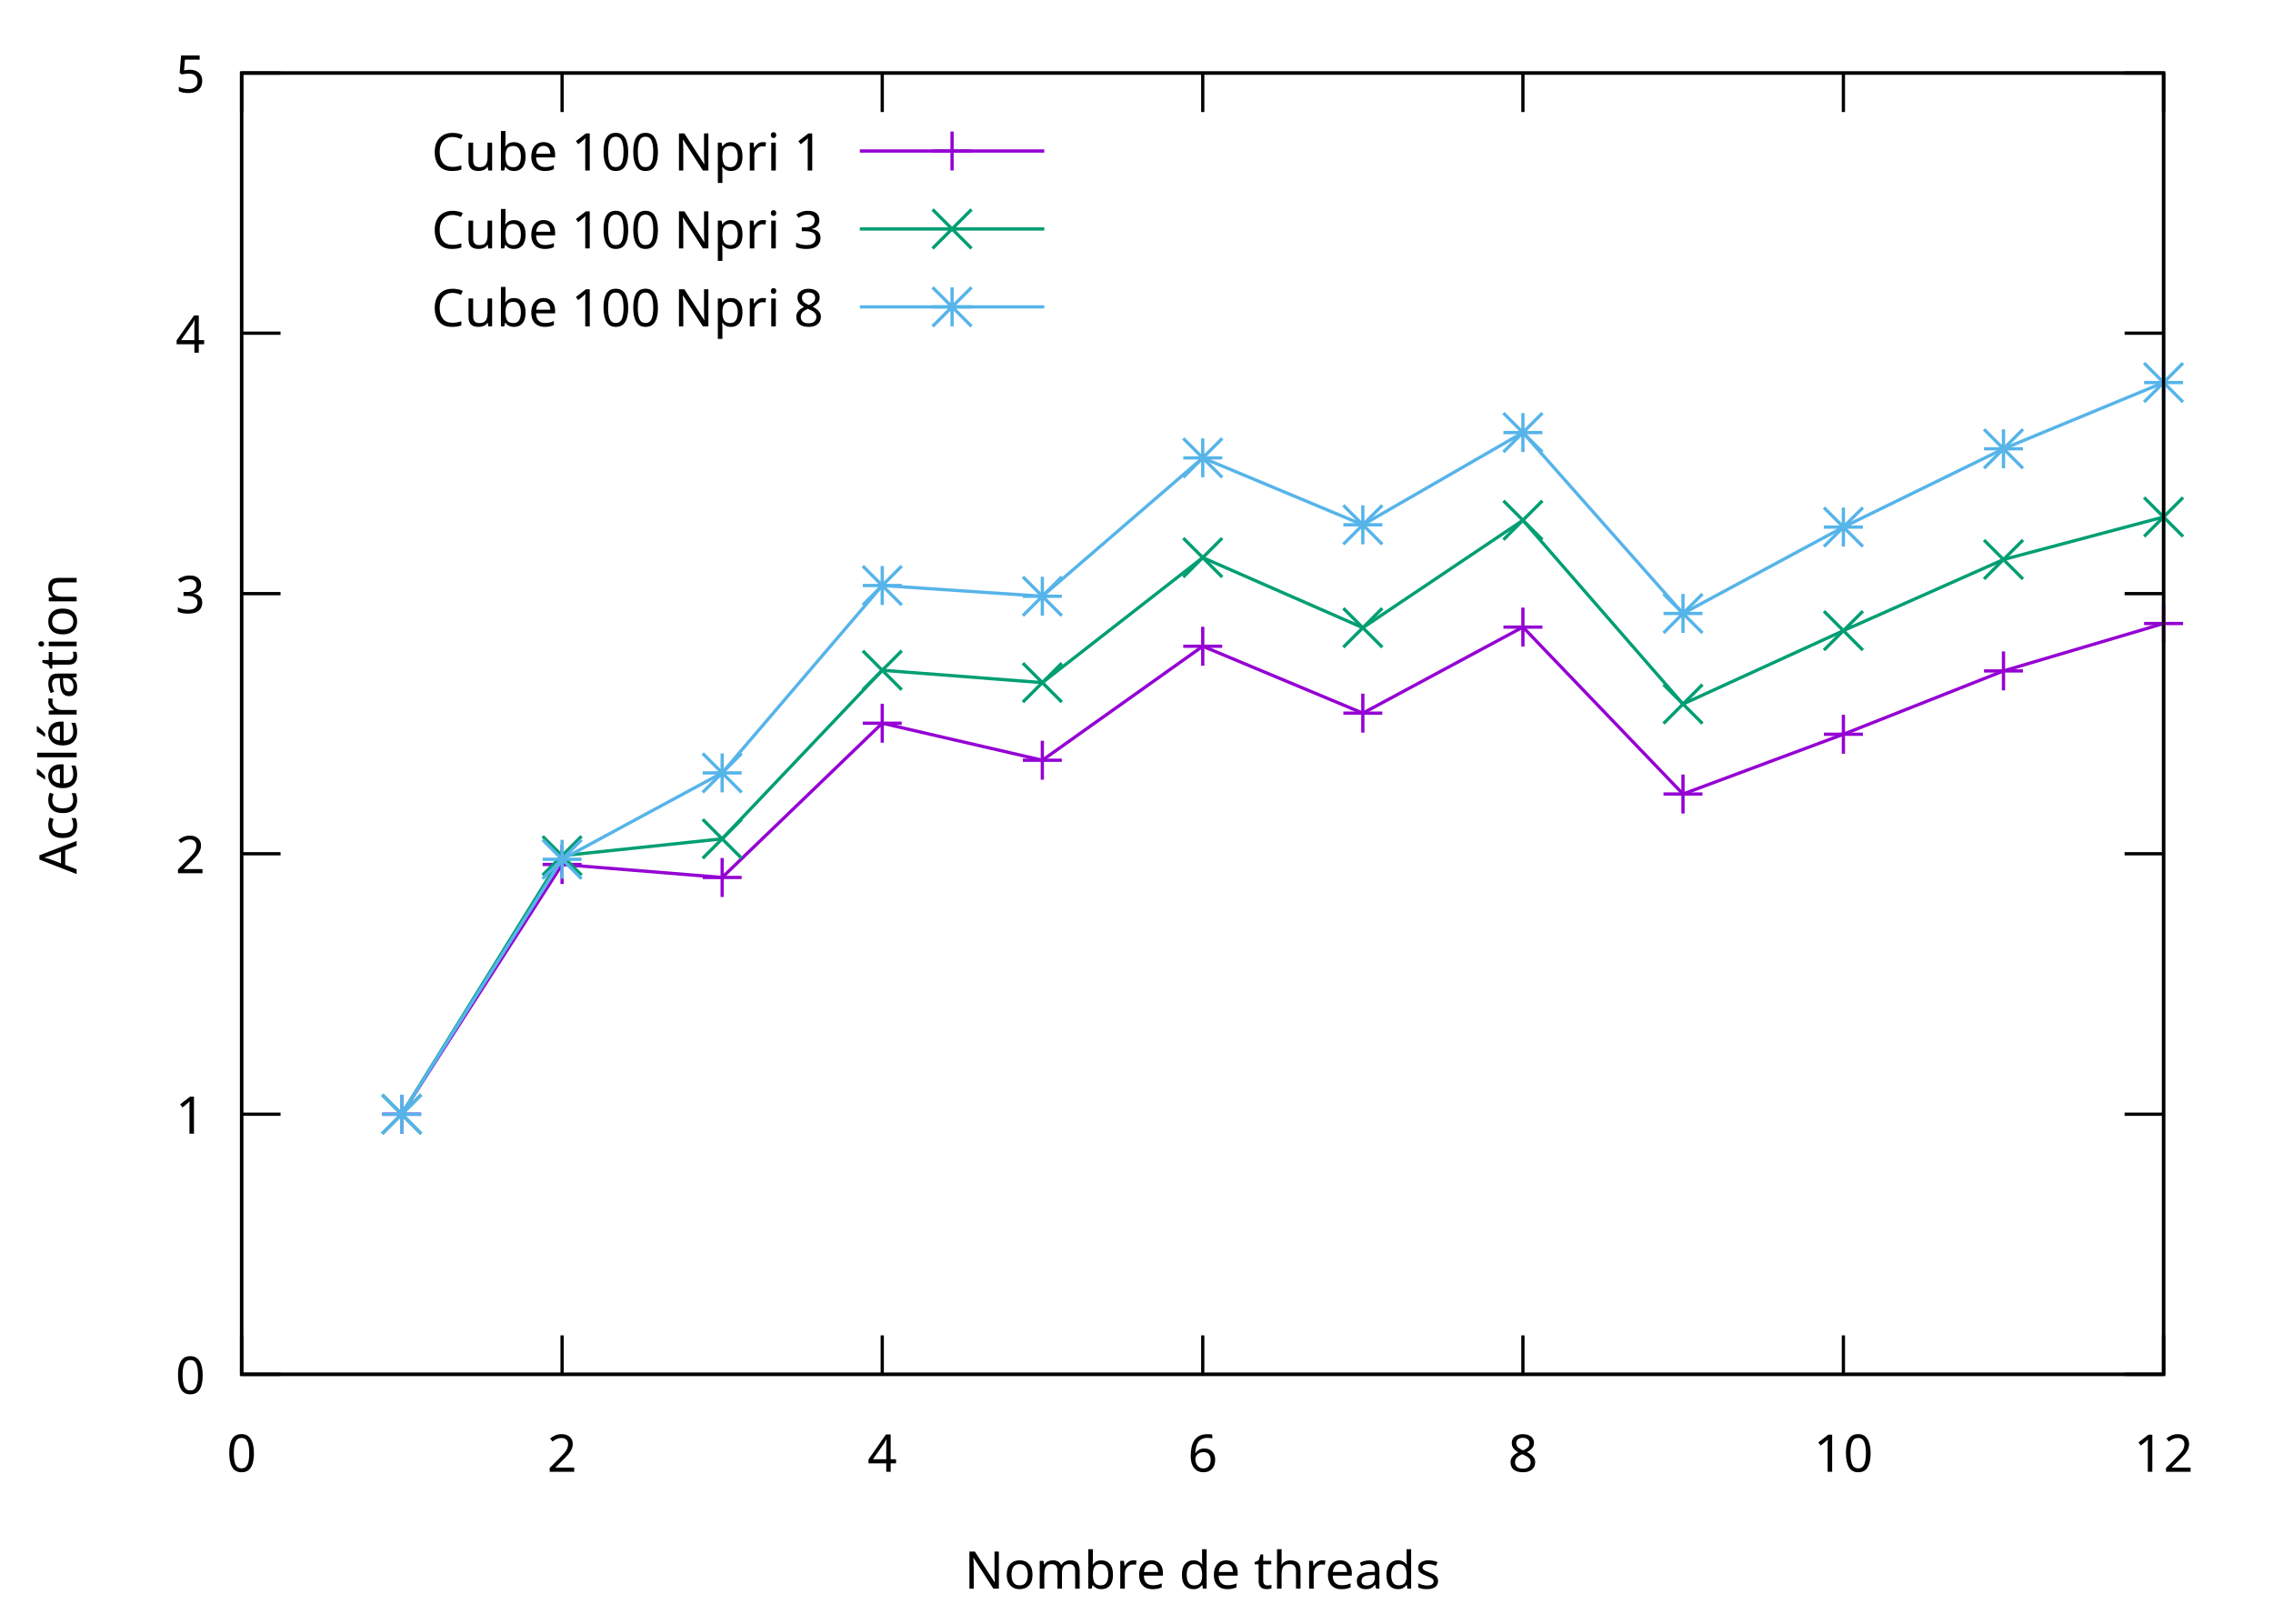
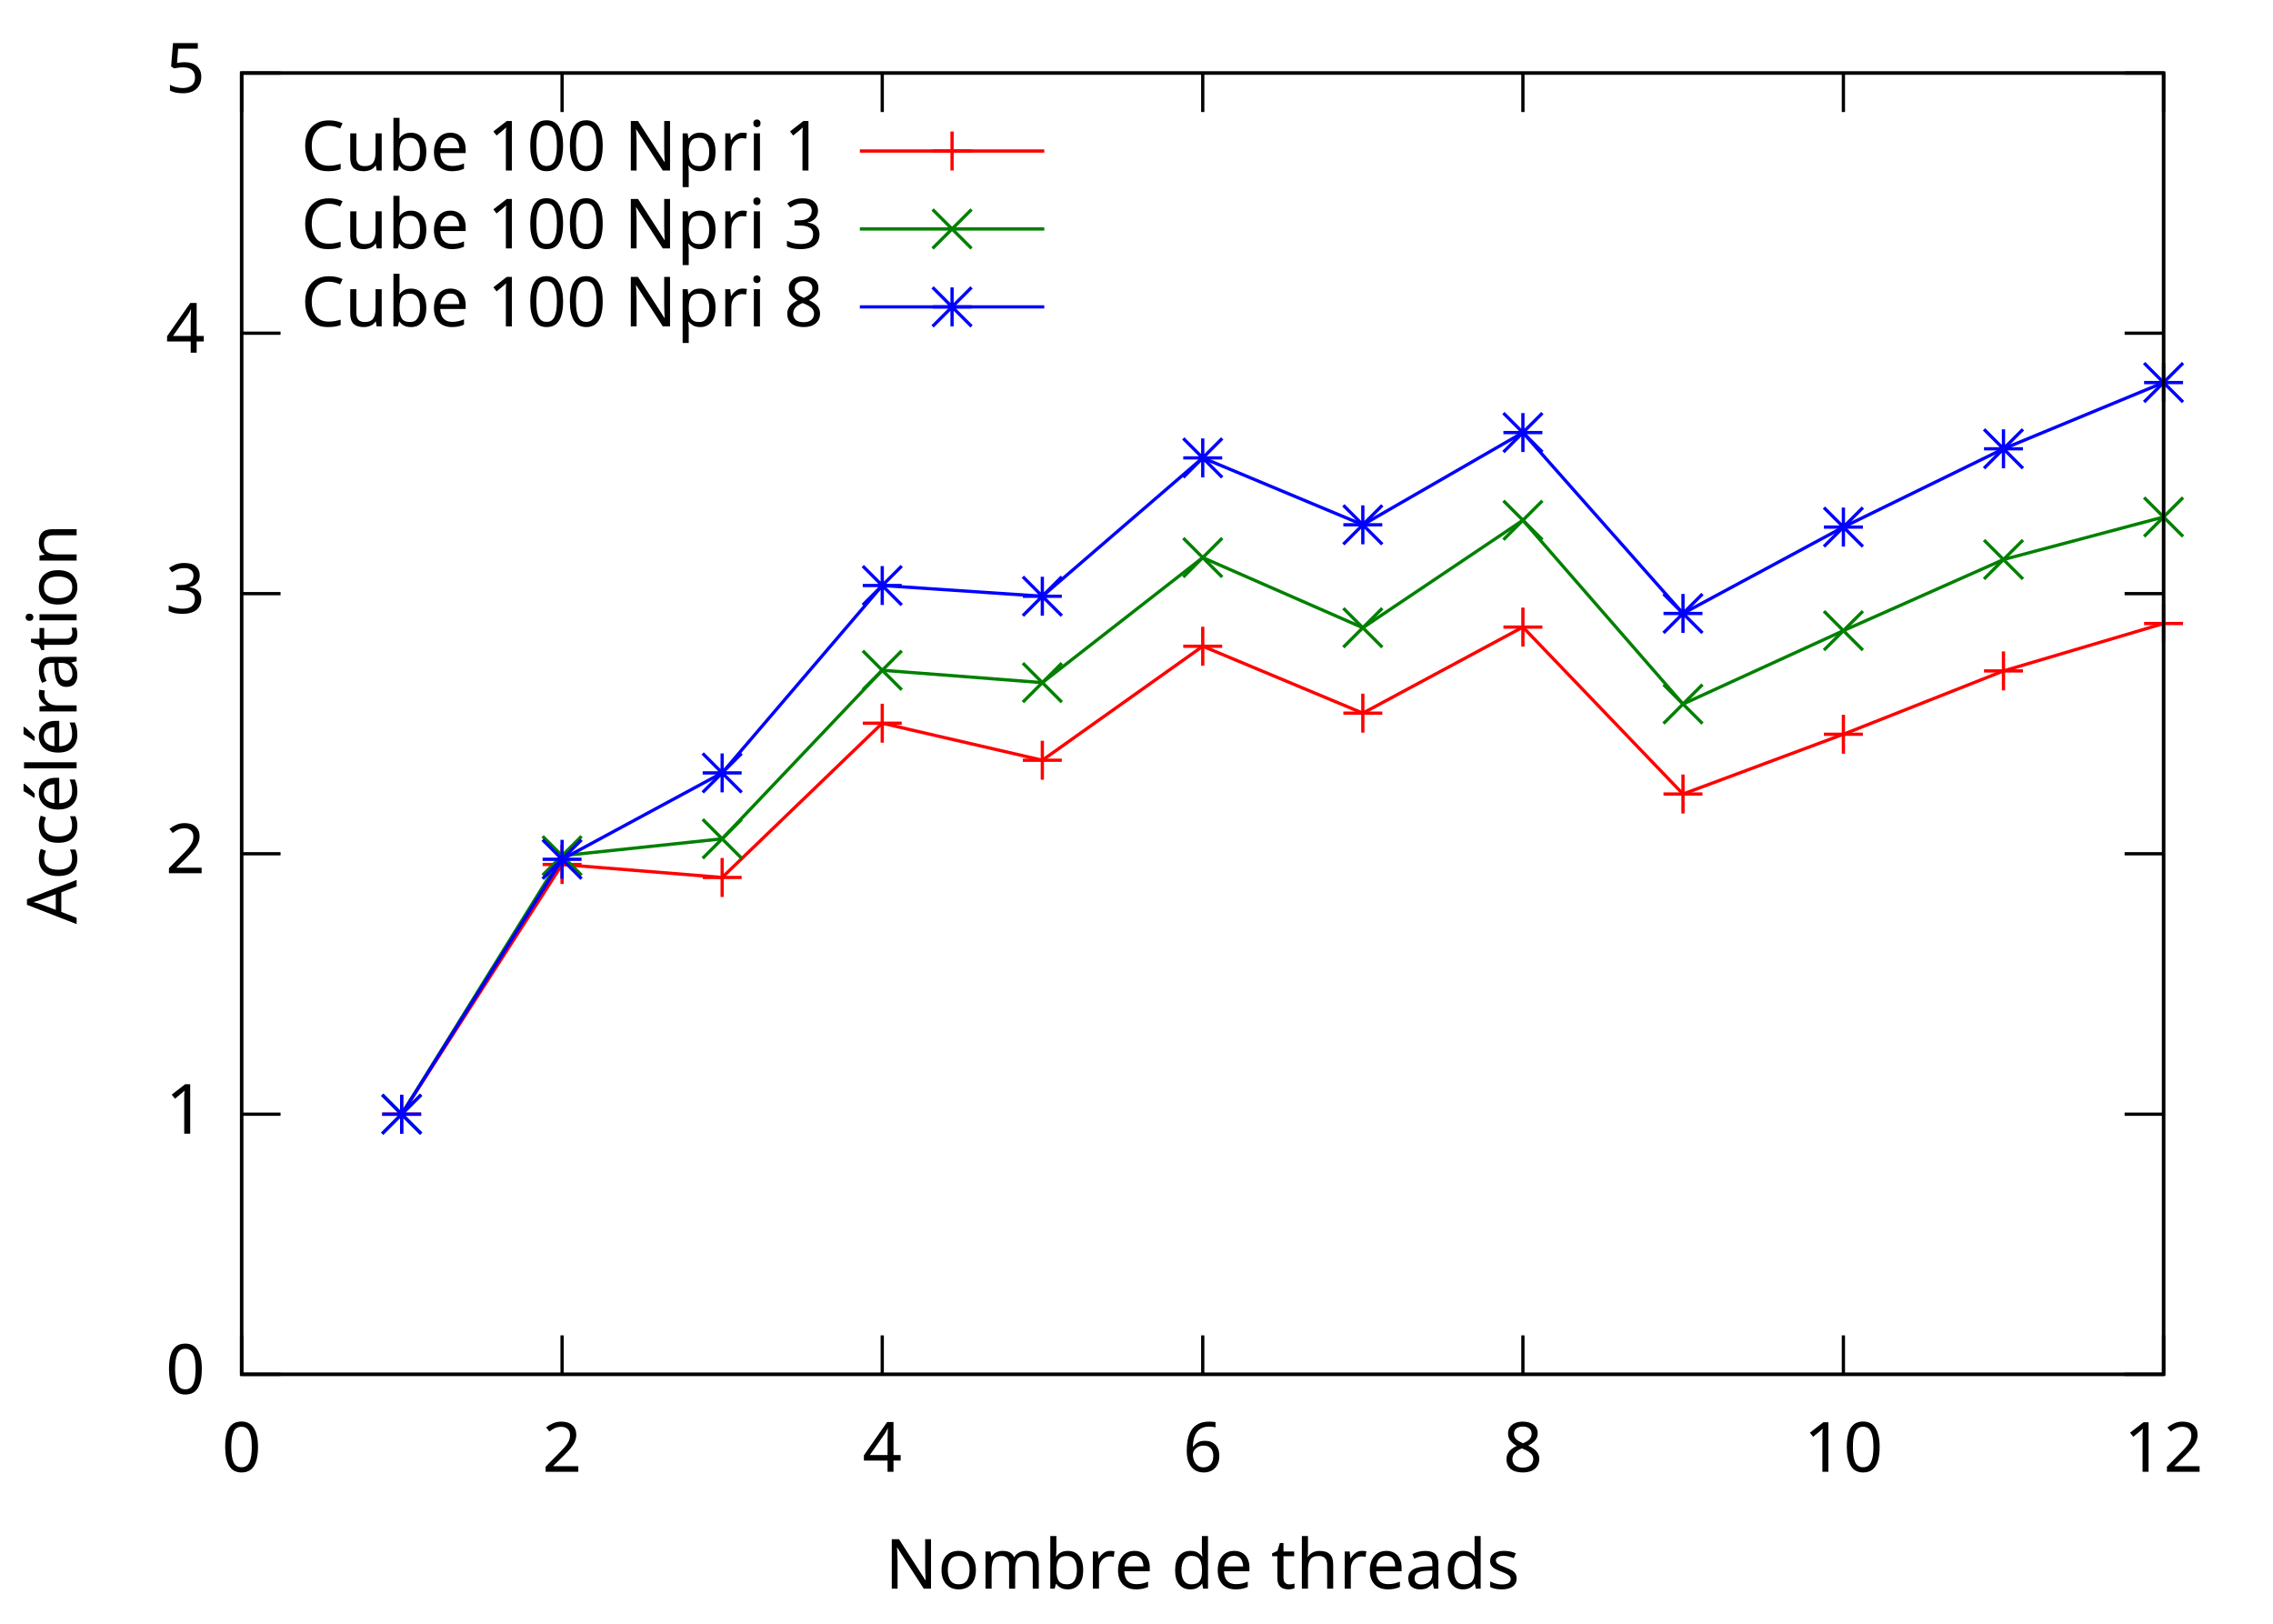
<svg xmlns="http://www.w3.org/2000/svg" xmlns:xlink="http://www.w3.org/1999/xlink" width="700" height="500" viewBox="0 0 700 500">
  <g id="gnuplot_canvas">
    <rect x="0" y="0" width="700" height="500" fill="none" />
    <defs>
      <circle id="gpDot" r="0.5" stroke-width="0.5" />
      <path id="gpPt0" stroke-width="0.167" stroke="currentColor" d="M-1,0 h2 M0,-1 v2" />
      <path id="gpPt1" stroke-width="0.167" stroke="currentColor" d="M-1,-1 L1,1 M1,-1 L-1,1" />
      <path id="gpPt2" stroke-width="0.167" stroke="currentColor" d="M-1,0 L1,0 M0,-1 L0,1 M-1,-1 L1,1 M-1,1 L1,-1" />
      <rect id="gpPt3" stroke-width="0.167" stroke="currentColor" x="-1" y="-1" width="2" height="2" />
      <rect id="gpPt4" stroke-width="0.167" stroke="currentColor" fill="currentColor" x="-1" y="-1" width="2" height="2" />
      <circle id="gpPt5" stroke-width="0.167" stroke="currentColor" cx="0" cy="0" r="1" />
      <use xlink:href="#gpPt5" id="gpPt6" fill="currentColor" stroke="none" />
      <path id="gpPt7" stroke-width="0.167" stroke="currentColor" d="M0,-1.33 L-1.33,0.67 L1.33,0.67 z" />
      <use xlink:href="#gpPt7" id="gpPt8" fill="currentColor" stroke="none" />
      <use xlink:href="#gpPt7" id="gpPt9" stroke="currentColor" transform="rotate(180)" />
      <use xlink:href="#gpPt9" id="gpPt10" fill="currentColor" stroke="none" />
      <use xlink:href="#gpPt3" id="gpPt11" stroke="currentColor" transform="rotate(45)" />
      <use xlink:href="#gpPt11" id="gpPt12" fill="currentColor" stroke="none" />
-       <path id="gpPt13" stroke-width="0.167" stroke="currentColor" d="M0,1.330 L1.265,0.411 L0.782,-1.067 L-0.782,-1.076 L-1.265,0.411 z" />
-       <use xlink:href="#gpPt13" id="gpPt14" fill="currentColor" stroke="none" />
-       <filter id="textbox" filterUnits="objectBoundingBox" x="0" y="0" height="1" width="1">
-         <feFlood flood-color="white" flood-opacity="1" result="bgnd" />
-         <feComposite in="SourceGraphic" in2="bgnd" operator="atop" />
-       </filter>
      <filter id="greybox" filterUnits="objectBoundingBox" x="0" y="0" height="1" width="1">
        <feFlood flood-color="lightgrey" flood-opacity="1" result="grey" />
        <feComposite in="SourceGraphic" in2="grey" operator="atop" />
      </filter>
    </defs>
-     <g fill="none" color="white" stroke="currentColor" stroke-width="1.00" stroke-linecap="butt" stroke-linejoin="miter">
+     <g style="fill:none; color:white; stroke:currentColor; stroke-width:1.00; stroke-linecap:butt; stroke-linejoin:miter">
</g>
-     <g fill="none" color="black" stroke="currentColor" stroke-width="1.00" stroke-linecap="butt" stroke-linejoin="miter">
+     <g style="fill:none; color:black; stroke:currentColor; stroke-width:1.00; stroke-linecap:butt; stroke-linejoin:miter">
      <path stroke="black" d="M74.4,423.2 L86.4,423.2 M666.3,423.2 L654.3,423.2  " />
-       <g transform="translate(63.2,429.2)" stroke="none" fill="black" font-family="Verdana" font-size="16.00" text-anchor="end">
-         <text>
-           <tspan font-family="Verdana"> 0</tspan>
-         </text>
+       <g transform="translate(63.2,429.2)" style="stroke:none; fill:black; font-family:Verdana; font-size:16.00pt; text-anchor:end">
+         <text> 0</text>
+       </g>
+       <path stroke="black" d="M74.4,343.1 L86.4,343.1 M666.3,343.1 L654.3,343.1  " />
+       <g transform="translate(63.2,349.1)" style="stroke:none; fill:black; font-family:Verdana; font-size:16.00pt; text-anchor:end">
+         <text> 1</text>
+       </g>
+       <path stroke="black" d="M74.4,262.9 L86.4,262.9 M666.3,262.9 L654.3,262.9  " />
+       <g transform="translate(63.2,268.9)" style="stroke:none; fill:black; font-family:Verdana; font-size:16.00pt; text-anchor:end">
+         <text> 2</text>
+       </g>
+       <path stroke="black" d="M74.4,182.8 L86.4,182.8 M666.3,182.8 L654.3,182.8  " />
+       <g transform="translate(63.2,188.8)" style="stroke:none; fill:black; font-family:Verdana; font-size:16.00pt; text-anchor:end">
+         <text> 3</text>
+       </g>
+       <path stroke="black" d="M74.4,102.6 L86.4,102.6 M666.3,102.6 L654.3,102.6  " />
+       <g transform="translate(63.2,108.6)" style="stroke:none; fill:black; font-family:Verdana; font-size:16.00pt; text-anchor:end">
+         <text> 4</text>
+       </g>
+       <path stroke="black" d="M74.4,22.5 L86.4,22.5 M666.3,22.5 L654.3,22.5  " />
+       <g transform="translate(63.2,28.5)" style="stroke:none; fill:black; font-family:Verdana; font-size:16.00pt; text-anchor:end">
+         <text> 5</text>
+       </g>
+       <path stroke="black" d="M74.4,423.2 L74.4,411.2 M74.4,22.5 L74.4,34.5  " />
+       <g transform="translate(74.4,453.2)" style="stroke:none; fill:black; font-family:Verdana; font-size:16.00pt; text-anchor:middle">
+         <text> 0</text>
+       </g>
+       <path stroke="black" d="M173.1,423.2 L173.1,411.2 M173.1,22.5 L173.1,34.5  " />
+       <g transform="translate(173.1,453.2)" style="stroke:none; fill:black; font-family:Verdana; font-size:16.00pt; text-anchor:middle">
+         <text> 2</text>
+       </g>
+       <path stroke="black" d="M271.7,423.2 L271.7,411.2 M271.7,22.5 L271.7,34.5  " />
+       <g transform="translate(271.7,453.2)" style="stroke:none; fill:black; font-family:Verdana; font-size:16.00pt; text-anchor:middle">
+         <text> 4</text>
+       </g>
+       <path stroke="black" d="M370.4,423.2 L370.4,411.2 M370.4,22.5 L370.4,34.5  " />
+       <g transform="translate(370.4,453.2)" style="stroke:none; fill:black; font-family:Verdana; font-size:16.00pt; text-anchor:middle">
+         <text> 6</text>
+       </g>
+       <path stroke="black" d="M469.0,423.2 L469.0,411.2 M469.0,22.5 L469.0,34.5  " />
+       <g transform="translate(469.0,453.2)" style="stroke:none; fill:black; font-family:Verdana; font-size:16.00pt; text-anchor:middle">
+         <text> 8</text>
+       </g>
+       <path stroke="black" d="M567.7,423.2 L567.7,411.2 M567.7,22.5 L567.7,34.5  " />
+       <g transform="translate(567.7,453.2)" style="stroke:none; fill:black; font-family:Verdana; font-size:16.00pt; text-anchor:middle">
+         <text> 10</text>
+       </g>
+       <path stroke="black" d="M666.3,423.2 L666.3,411.2 M666.3,22.5 L666.3,34.5  " />
+       <g transform="translate(666.3,453.2)" style="stroke:none; fill:black; font-family:Verdana; font-size:16.00pt; text-anchor:middle">
+         <text> 12</text>
+       </g>
+       <path stroke="black" d="M74.4,22.5 L74.4,423.2 L666.3,423.2 L666.3,22.5 L74.4,22.5 Z  " />
+       <g transform="translate(23.6,222.9) rotate(270)" style="stroke:none; fill:black; font-family:Verdana; font-size:16.00pt; text-anchor:middle">
+         <text>Accélération</text>
+       </g>
+       <g transform="translate(370.3,489.2)" style="stroke:none; fill:black; font-family:Verdana; font-size:16.00pt; text-anchor:middle">
+         <text>Nombre de threads</text>
      </g>
    </g>
-     <g fill="none" color="black" stroke="currentColor" stroke-width="1.00" stroke-linecap="butt" stroke-linejoin="miter">
-       <path stroke="black" d="M74.4,343.1 L86.4,343.1 M666.3,343.1 L654.3,343.1  " />
-       <g transform="translate(63.2,349.1)" stroke="none" fill="black" font-family="Verdana" font-size="16.00" text-anchor="end">
-         <text>
-           <tspan font-family="Verdana"> 1</tspan>
-         </text>
-       </g>
-     </g>
-     <g fill="none" color="black" stroke="currentColor" stroke-width="1.00" stroke-linecap="butt" stroke-linejoin="miter">
-       <path stroke="black" d="M74.4,262.9 L86.4,262.9 M666.3,262.9 L654.3,262.9  " />
-       <g transform="translate(63.2,268.9)" stroke="none" fill="black" font-family="Verdana" font-size="16.00" text-anchor="end">
-         <text>
-           <tspan font-family="Verdana"> 2</tspan>
-         </text>
-       </g>
-     </g>
-     <g fill="none" color="black" stroke="currentColor" stroke-width="1.00" stroke-linecap="butt" stroke-linejoin="miter">
-       <path stroke="black" d="M74.4,182.8 L86.4,182.8 M666.3,182.8 L654.3,182.8  " />
-       <g transform="translate(63.2,188.8)" stroke="none" fill="black" font-family="Verdana" font-size="16.00" text-anchor="end">
-         <text>
-           <tspan font-family="Verdana"> 3</tspan>
-         </text>
-       </g>
-     </g>
-     <g fill="none" color="black" stroke="currentColor" stroke-width="1.00" stroke-linecap="butt" stroke-linejoin="miter">
-       <path stroke="black" d="M74.4,102.6 L86.4,102.6 M666.3,102.6 L654.3,102.6  " />
-       <g transform="translate(63.2,108.6)" stroke="none" fill="black" font-family="Verdana" font-size="16.00" text-anchor="end">
-         <text>
-           <tspan font-family="Verdana"> 4</tspan>
-         </text>
-       </g>
-     </g>
-     <g fill="none" color="black" stroke="currentColor" stroke-width="1.00" stroke-linecap="butt" stroke-linejoin="miter">
-       <path stroke="black" d="M74.4,22.5 L86.4,22.5 M666.3,22.5 L654.3,22.5  " />
-       <g transform="translate(63.2,28.5)" stroke="none" fill="black" font-family="Verdana" font-size="16.00" text-anchor="end">
-         <text>
-           <tspan font-family="Verdana"> 5</tspan>
-         </text>
-       </g>
-     </g>
-     <g fill="none" color="black" stroke="currentColor" stroke-width="1.00" stroke-linecap="butt" stroke-linejoin="miter">
-       <path stroke="black" d="M74.4,423.2 L74.4,411.2 M74.4,22.5 L74.4,34.5  " />
-       <g transform="translate(74.4,453.2)" stroke="none" fill="black" font-family="Verdana" font-size="16.00" text-anchor="middle">
-         <text>
-           <tspan font-family="Verdana"> 0</tspan>
-         </text>
-       </g>
-     </g>
-     <g fill="none" color="black" stroke="currentColor" stroke-width="1.00" stroke-linecap="butt" stroke-linejoin="miter">
-       <path stroke="black" d="M173.1,423.2 L173.1,411.2 M173.1,22.5 L173.1,34.5  " />
-       <g transform="translate(173.1,453.2)" stroke="none" fill="black" font-family="Verdana" font-size="16.00" text-anchor="middle">
-         <text>
-           <tspan font-family="Verdana"> 2</tspan>
-         </text>
-       </g>
-     </g>
-     <g fill="none" color="black" stroke="currentColor" stroke-width="1.00" stroke-linecap="butt" stroke-linejoin="miter">
-       <path stroke="black" d="M271.7,423.2 L271.7,411.2 M271.7,22.5 L271.7,34.5  " />
-       <g transform="translate(271.7,453.2)" stroke="none" fill="black" font-family="Verdana" font-size="16.00" text-anchor="middle">
-         <text>
-           <tspan font-family="Verdana"> 4</tspan>
-         </text>
-       </g>
-     </g>
-     <g fill="none" color="black" stroke="currentColor" stroke-width="1.00" stroke-linecap="butt" stroke-linejoin="miter">
-       <path stroke="black" d="M370.4,423.2 L370.4,411.2 M370.4,22.5 L370.4,34.5  " />
-       <g transform="translate(370.4,453.2)" stroke="none" fill="black" font-family="Verdana" font-size="16.00" text-anchor="middle">
-         <text>
-           <tspan font-family="Verdana"> 6</tspan>
-         </text>
-       </g>
-     </g>
-     <g fill="none" color="black" stroke="currentColor" stroke-width="1.00" stroke-linecap="butt" stroke-linejoin="miter">
-       <path stroke="black" d="M469.0,423.2 L469.0,411.2 M469.0,22.5 L469.0,34.5  " />
-       <g transform="translate(469.0,453.2)" stroke="none" fill="black" font-family="Verdana" font-size="16.00" text-anchor="middle">
-         <text>
-           <tspan font-family="Verdana"> 8</tspan>
-         </text>
-       </g>
-     </g>
-     <g fill="none" color="black" stroke="currentColor" stroke-width="1.00" stroke-linecap="butt" stroke-linejoin="miter">
-       <path stroke="black" d="M567.7,423.2 L567.7,411.2 M567.7,22.5 L567.7,34.5  " />
-       <g transform="translate(567.7,453.2)" stroke="none" fill="black" font-family="Verdana" font-size="16.00" text-anchor="middle">
-         <text>
-           <tspan font-family="Verdana"> 10</tspan>
-         </text>
-       </g>
-     </g>
-     <g fill="none" color="black" stroke="currentColor" stroke-width="1.00" stroke-linecap="butt" stroke-linejoin="miter">
-       <path stroke="black" d="M666.3,423.2 L666.3,411.2 M666.3,22.5 L666.3,34.5  " />
-       <g transform="translate(666.3,453.2)" stroke="none" fill="black" font-family="Verdana" font-size="16.00" text-anchor="middle">
-         <text>
-           <tspan font-family="Verdana"> 12</tspan>
-         </text>
-       </g>
-     </g>
-     <g fill="none" color="black" stroke="currentColor" stroke-width="1.00" stroke-linecap="butt" stroke-linejoin="miter">
- </g>
-     <g fill="none" color="black" stroke="currentColor" stroke-width="1.00" stroke-linecap="butt" stroke-linejoin="miter">
-       <path stroke="black" d="M74.4,22.5 L74.4,423.2 L666.3,423.2 L666.3,22.5 L74.4,22.5 Z  " />
-     </g>
-     <g fill="none" color="black" stroke="currentColor" stroke-width="1.00" stroke-linecap="butt" stroke-linejoin="miter">
-       <g transform="translate(23.6,222.9) rotate(270)" stroke="none" fill="black" font-family="Verdana" font-size="16.00" text-anchor="middle">
-         <text>
-           <tspan font-family="Verdana">Accélération</tspan>
-         </text>
-       </g>
-     </g>
-     <g fill="none" color="black" stroke="currentColor" stroke-width="1.00" stroke-linecap="butt" stroke-linejoin="miter">
-       <g transform="translate(370.3,489.2)" stroke="none" fill="black" font-family="Verdana" font-size="16.00" text-anchor="middle">
-         <text>
-           <tspan font-family="Verdana">Nombre de threads</tspan>
-         </text>
-       </g>
-     </g>
-     <g fill="none" color="black" stroke="currentColor" stroke-width="1.00" stroke-linecap="butt" stroke-linejoin="miter">
- </g>
    <g id="gnuplot_plot_1">
-       <g fill="none" color="black" stroke="currentColor" stroke-width="1.00" stroke-linecap="butt" stroke-linejoin="miter">
-         <g transform="translate(253.6,52.5)" stroke="none" fill="black" font-family="Verdana" font-size="16.00" text-anchor="end">
-           <text>
-             <tspan font-family="Verdana">Cube 100 Npri 1</tspan>
-           </text>
+       <g style="fill:none; color:red; stroke:currentColor; stroke-width:1.00; stroke-linecap:butt; stroke-linejoin:miter">
+         <g transform="translate(253.6,52.5)" style="stroke:none; fill:black; font-family:Verdana; font-size:16.00pt; text-anchor:end">
+           <text>Cube 100 Npri 1</text>
        </g>
-       </g>
-       <g fill="none" color="black" stroke="currentColor" stroke-width="1.00" stroke-linecap="butt" stroke-linejoin="miter">
-         <path stroke="rgb(148,   0, 211)" d="M264.8,46.5 L321.6,46.5 M123.7,343.1 L173.1,266.2 L222.4,270.2 L271.7,222.7 L321.0,234.1 L370.4,199.0   L419.7,219.6 L469.0,193.1 L518.3,244.5 L567.7,226.1 L617.0,206.6 L666.3,192.0  " />
-         <use xlink:href="#gpPt0" transform="translate(123.7,343.1) scale(6.00)" color="rgb(148,   0, 211)" />
-         <use xlink:href="#gpPt0" transform="translate(173.1,266.2) scale(6.00)" color="rgb(148,   0, 211)" />
-         <use xlink:href="#gpPt0" transform="translate(222.4,270.2) scale(6.00)" color="rgb(148,   0, 211)" />
-         <use xlink:href="#gpPt0" transform="translate(271.7,222.7) scale(6.00)" color="rgb(148,   0, 211)" />
-         <use xlink:href="#gpPt0" transform="translate(321.0,234.1) scale(6.00)" color="rgb(148,   0, 211)" />
-         <use xlink:href="#gpPt0" transform="translate(370.4,199.0) scale(6.00)" color="rgb(148,   0, 211)" />
-         <use xlink:href="#gpPt0" transform="translate(419.7,219.6) scale(6.00)" color="rgb(148,   0, 211)" />
-         <use xlink:href="#gpPt0" transform="translate(469.0,193.1) scale(6.00)" color="rgb(148,   0, 211)" />
-         <use xlink:href="#gpPt0" transform="translate(518.3,244.5) scale(6.00)" color="rgb(148,   0, 211)" />
-         <use xlink:href="#gpPt0" transform="translate(567.7,226.1) scale(6.00)" color="rgb(148,   0, 211)" />
-         <use xlink:href="#gpPt0" transform="translate(617.0,206.6) scale(6.00)" color="rgb(148,   0, 211)" />
-         <use xlink:href="#gpPt0" transform="translate(666.3,192.0) scale(6.00)" color="rgb(148,   0, 211)" />
-         <use xlink:href="#gpPt0" transform="translate(293.2,46.5) scale(6.00)" color="rgb(148,   0, 211)" />
+         <path d="M264.8,46.5 L321.6,46.5 M123.7,343.1 L173.1,266.2 L222.4,270.2 L271.7,222.7 L321.0,234.1 L370.4,199.0    L419.7,219.6 L469.0,193.1 L518.3,244.5 L567.7,226.1 L617.0,206.6 L666.3,192.0  " />
+         <use xlink:href="#gpPt0" transform="translate(123.7,343.1) scale(6.00)" />
+         <use xlink:href="#gpPt0" transform="translate(173.1,266.2) scale(6.00)" />
+         <use xlink:href="#gpPt0" transform="translate(222.4,270.2) scale(6.00)" />
+         <use xlink:href="#gpPt0" transform="translate(271.7,222.7) scale(6.00)" />
+         <use xlink:href="#gpPt0" transform="translate(321.0,234.1) scale(6.00)" />
+         <use xlink:href="#gpPt0" transform="translate(370.4,199.0) scale(6.00)" />
+         <use xlink:href="#gpPt0" transform="translate(419.7,219.6) scale(6.00)" />
+         <use xlink:href="#gpPt0" transform="translate(469.0,193.1) scale(6.00)" />
+         <use xlink:href="#gpPt0" transform="translate(518.3,244.5) scale(6.00)" />
+         <use xlink:href="#gpPt0" transform="translate(567.7,226.1) scale(6.00)" />
+         <use xlink:href="#gpPt0" transform="translate(617.0,206.6) scale(6.00)" />
+         <use xlink:href="#gpPt0" transform="translate(666.3,192.0) scale(6.00)" />
+         <use xlink:href="#gpPt0" transform="translate(293.2,46.5) scale(6.00)" />
      </g>
    </g>
    <g id="gnuplot_plot_2">
-       <g fill="none" color="black" stroke="currentColor" stroke-width="1.00" stroke-linecap="butt" stroke-linejoin="miter">
-         <g transform="translate(253.6,76.5)" stroke="none" fill="black" font-family="Verdana" font-size="16.00" text-anchor="end">
-           <text>
-             <tspan font-family="Verdana">Cube 100 Npri 3</tspan>
-           </text>
+       <g style="fill:none; color:green; stroke:currentColor; stroke-width:1.00; stroke-linecap:butt; stroke-linejoin:miter">
+         <g transform="translate(253.6,76.5)" style="stroke:none; fill:black; font-family:Verdana; font-size:16.00pt; text-anchor:end">
+           <text>Cube 100 Npri 3</text>
        </g>
-       </g>
-       <g fill="none" color="black" stroke="currentColor" stroke-width="1.00" stroke-linecap="butt" stroke-linejoin="miter">
-         <path stroke="rgb(  0, 158, 115)" d="M264.8,70.5 L321.6,70.5 M123.7,343.1 L173.1,263.5 L222.4,258.3 L271.7,206.4 L321.0,210.2 L370.4,171.7   L419.7,193.3 L469.0,160.2 L518.3,216.8 L567.7,194.2 L617.0,172.3 L666.3,159.2  " />
-         <use xlink:href="#gpPt1" transform="translate(123.7,343.1) scale(6.00)" color="rgb(  0, 158, 115)" />
-         <use xlink:href="#gpPt1" transform="translate(173.1,263.5) scale(6.00)" color="rgb(  0, 158, 115)" />
-         <use xlink:href="#gpPt1" transform="translate(222.4,258.3) scale(6.00)" color="rgb(  0, 158, 115)" />
-         <use xlink:href="#gpPt1" transform="translate(271.7,206.4) scale(6.00)" color="rgb(  0, 158, 115)" />
-         <use xlink:href="#gpPt1" transform="translate(321.0,210.2) scale(6.00)" color="rgb(  0, 158, 115)" />
-         <use xlink:href="#gpPt1" transform="translate(370.4,171.7) scale(6.00)" color="rgb(  0, 158, 115)" />
-         <use xlink:href="#gpPt1" transform="translate(419.7,193.3) scale(6.00)" color="rgb(  0, 158, 115)" />
-         <use xlink:href="#gpPt1" transform="translate(469.0,160.2) scale(6.00)" color="rgb(  0, 158, 115)" />
-         <use xlink:href="#gpPt1" transform="translate(518.3,216.8) scale(6.00)" color="rgb(  0, 158, 115)" />
-         <use xlink:href="#gpPt1" transform="translate(567.7,194.2) scale(6.00)" color="rgb(  0, 158, 115)" />
-         <use xlink:href="#gpPt1" transform="translate(617.0,172.3) scale(6.00)" color="rgb(  0, 158, 115)" />
-         <use xlink:href="#gpPt1" transform="translate(666.3,159.2) scale(6.00)" color="rgb(  0, 158, 115)" />
-         <use xlink:href="#gpPt1" transform="translate(293.2,70.5) scale(6.00)" color="rgb(  0, 158, 115)" />
+         <path d="M264.8,70.5 L321.6,70.5 M123.7,343.1 L173.1,263.5 L222.4,258.3 L271.7,206.4 L321.0,210.2 L370.4,171.7    L419.7,193.3 L469.0,160.2 L518.3,216.8 L567.7,194.2 L617.0,172.3 L666.3,159.2  " />
+         <use xlink:href="#gpPt1" transform="translate(123.7,343.1) scale(6.00)" />
+         <use xlink:href="#gpPt1" transform="translate(173.1,263.5) scale(6.00)" />
+         <use xlink:href="#gpPt1" transform="translate(222.4,258.3) scale(6.00)" />
+         <use xlink:href="#gpPt1" transform="translate(271.7,206.4) scale(6.00)" />
+         <use xlink:href="#gpPt1" transform="translate(321.0,210.2) scale(6.00)" />
+         <use xlink:href="#gpPt1" transform="translate(370.4,171.7) scale(6.00)" />
+         <use xlink:href="#gpPt1" transform="translate(419.7,193.3) scale(6.00)" />
+         <use xlink:href="#gpPt1" transform="translate(469.0,160.2) scale(6.00)" />
+         <use xlink:href="#gpPt1" transform="translate(518.3,216.8) scale(6.00)" />
+         <use xlink:href="#gpPt1" transform="translate(567.7,194.2) scale(6.00)" />
+         <use xlink:href="#gpPt1" transform="translate(617.0,172.3) scale(6.00)" />
+         <use xlink:href="#gpPt1" transform="translate(666.3,159.2) scale(6.00)" />
+         <use xlink:href="#gpPt1" transform="translate(293.2,70.5) scale(6.00)" />
      </g>
    </g>
    <g id="gnuplot_plot_3">
-       <g fill="none" color="black" stroke="currentColor" stroke-width="1.00" stroke-linecap="butt" stroke-linejoin="miter">
-         <g transform="translate(253.6,100.5)" stroke="none" fill="black" font-family="Verdana" font-size="16.00" text-anchor="end">
-           <text>
-             <tspan font-family="Verdana">Cube 100 Npri 8</tspan>
-           </text>
+       <g style="fill:none; color:blue; stroke:currentColor; stroke-width:1.00; stroke-linecap:butt; stroke-linejoin:miter">
+         <g transform="translate(253.6,100.5)" style="stroke:none; fill:black; font-family:Verdana; font-size:16.00pt; text-anchor:end">
+           <text>Cube 100 Npri 8</text>
        </g>
-       </g>
-       <g fill="none" color="black" stroke="currentColor" stroke-width="1.00" stroke-linecap="butt" stroke-linejoin="miter">
-         <path stroke="rgb( 86, 180, 233)" d="M264.8,94.5 L321.6,94.5 M123.7,343.1 L173.1,264.6 L222.4,238.0 L271.7,180.3 L321.0,183.6 L370.4,141.0   L419.7,161.6 L469.0,133.2 L518.3,188.9 L567.7,162.3 L617.0,138.2 L666.3,117.8  " />
-         <use xlink:href="#gpPt2" transform="translate(123.7,343.1) scale(6.00)" color="rgb( 86, 180, 233)" />
-         <use xlink:href="#gpPt2" transform="translate(173.1,264.6) scale(6.00)" color="rgb( 86, 180, 233)" />
-         <use xlink:href="#gpPt2" transform="translate(222.4,238.0) scale(6.00)" color="rgb( 86, 180, 233)" />
-         <use xlink:href="#gpPt2" transform="translate(271.7,180.3) scale(6.00)" color="rgb( 86, 180, 233)" />
-         <use xlink:href="#gpPt2" transform="translate(321.0,183.6) scale(6.00)" color="rgb( 86, 180, 233)" />
-         <use xlink:href="#gpPt2" transform="translate(370.4,141.0) scale(6.00)" color="rgb( 86, 180, 233)" />
-         <use xlink:href="#gpPt2" transform="translate(419.7,161.6) scale(6.00)" color="rgb( 86, 180, 233)" />
-         <use xlink:href="#gpPt2" transform="translate(469.0,133.2) scale(6.00)" color="rgb( 86, 180, 233)" />
-         <use xlink:href="#gpPt2" transform="translate(518.3,188.9) scale(6.00)" color="rgb( 86, 180, 233)" />
-         <use xlink:href="#gpPt2" transform="translate(567.7,162.3) scale(6.00)" color="rgb( 86, 180, 233)" />
-         <use xlink:href="#gpPt2" transform="translate(617.0,138.2) scale(6.00)" color="rgb( 86, 180, 233)" />
-         <use xlink:href="#gpPt2" transform="translate(666.3,117.8) scale(6.00)" color="rgb( 86, 180, 233)" />
-         <use xlink:href="#gpPt2" transform="translate(293.2,94.5) scale(6.00)" color="rgb( 86, 180, 233)" />
+         <path d="M264.8,94.5 L321.6,94.5 M123.7,343.1 L173.1,264.6 L222.4,238.0 L271.7,180.3 L321.0,183.6 L370.4,141.0    L419.7,161.6 L469.0,133.2 L518.3,188.9 L567.7,162.3 L617.0,138.2 L666.3,117.8  " />
+         <use xlink:href="#gpPt2" transform="translate(123.7,343.1) scale(6.00)" />
+         <use xlink:href="#gpPt2" transform="translate(173.1,264.6) scale(6.00)" />
+         <use xlink:href="#gpPt2" transform="translate(222.4,238.0) scale(6.00)" />
+         <use xlink:href="#gpPt2" transform="translate(271.7,180.3) scale(6.00)" />
+         <use xlink:href="#gpPt2" transform="translate(321.0,183.6) scale(6.00)" />
+         <use xlink:href="#gpPt2" transform="translate(370.4,141.0) scale(6.00)" />
+         <use xlink:href="#gpPt2" transform="translate(419.7,161.6) scale(6.00)" />
+         <use xlink:href="#gpPt2" transform="translate(469.0,133.2) scale(6.00)" />
+         <use xlink:href="#gpPt2" transform="translate(518.3,188.9) scale(6.00)" />
+         <use xlink:href="#gpPt2" transform="translate(567.7,162.3) scale(6.00)" />
+         <use xlink:href="#gpPt2" transform="translate(617.0,138.2) scale(6.00)" />
+         <use xlink:href="#gpPt2" transform="translate(666.3,117.8) scale(6.00)" />
+         <use xlink:href="#gpPt2" transform="translate(293.2,94.5) scale(6.00)" />
      </g>
    </g>
-     <g fill="none" color="white" stroke="rgb( 86, 180, 233)" stroke-width="2.00" stroke-linecap="butt" stroke-linejoin="miter">
- </g>
-     <g fill="none" color="black" stroke="currentColor" stroke-width="2.00" stroke-linecap="butt" stroke-linejoin="miter">
- </g>
-     <g fill="none" color="black" stroke="black" stroke-width="1.00" stroke-linecap="butt" stroke-linejoin="miter">
- </g>
-     <g fill="none" color="black" stroke="currentColor" stroke-width="1.00" stroke-linecap="butt" stroke-linejoin="miter">
+     <g style="fill:none; color:black; stroke:currentColor; stroke-width:1.00; stroke-linecap:butt; stroke-linejoin:miter">
      <path stroke="black" d="M74.4,22.5 L74.4,423.2 L666.3,423.2 L666.3,22.5 L74.4,22.5 Z  " />
    </g>
-     <g fill="none" color="black" stroke="currentColor" stroke-width="1.00" stroke-linecap="butt" stroke-linejoin="miter">
- </g>
  </g>
</svg>
